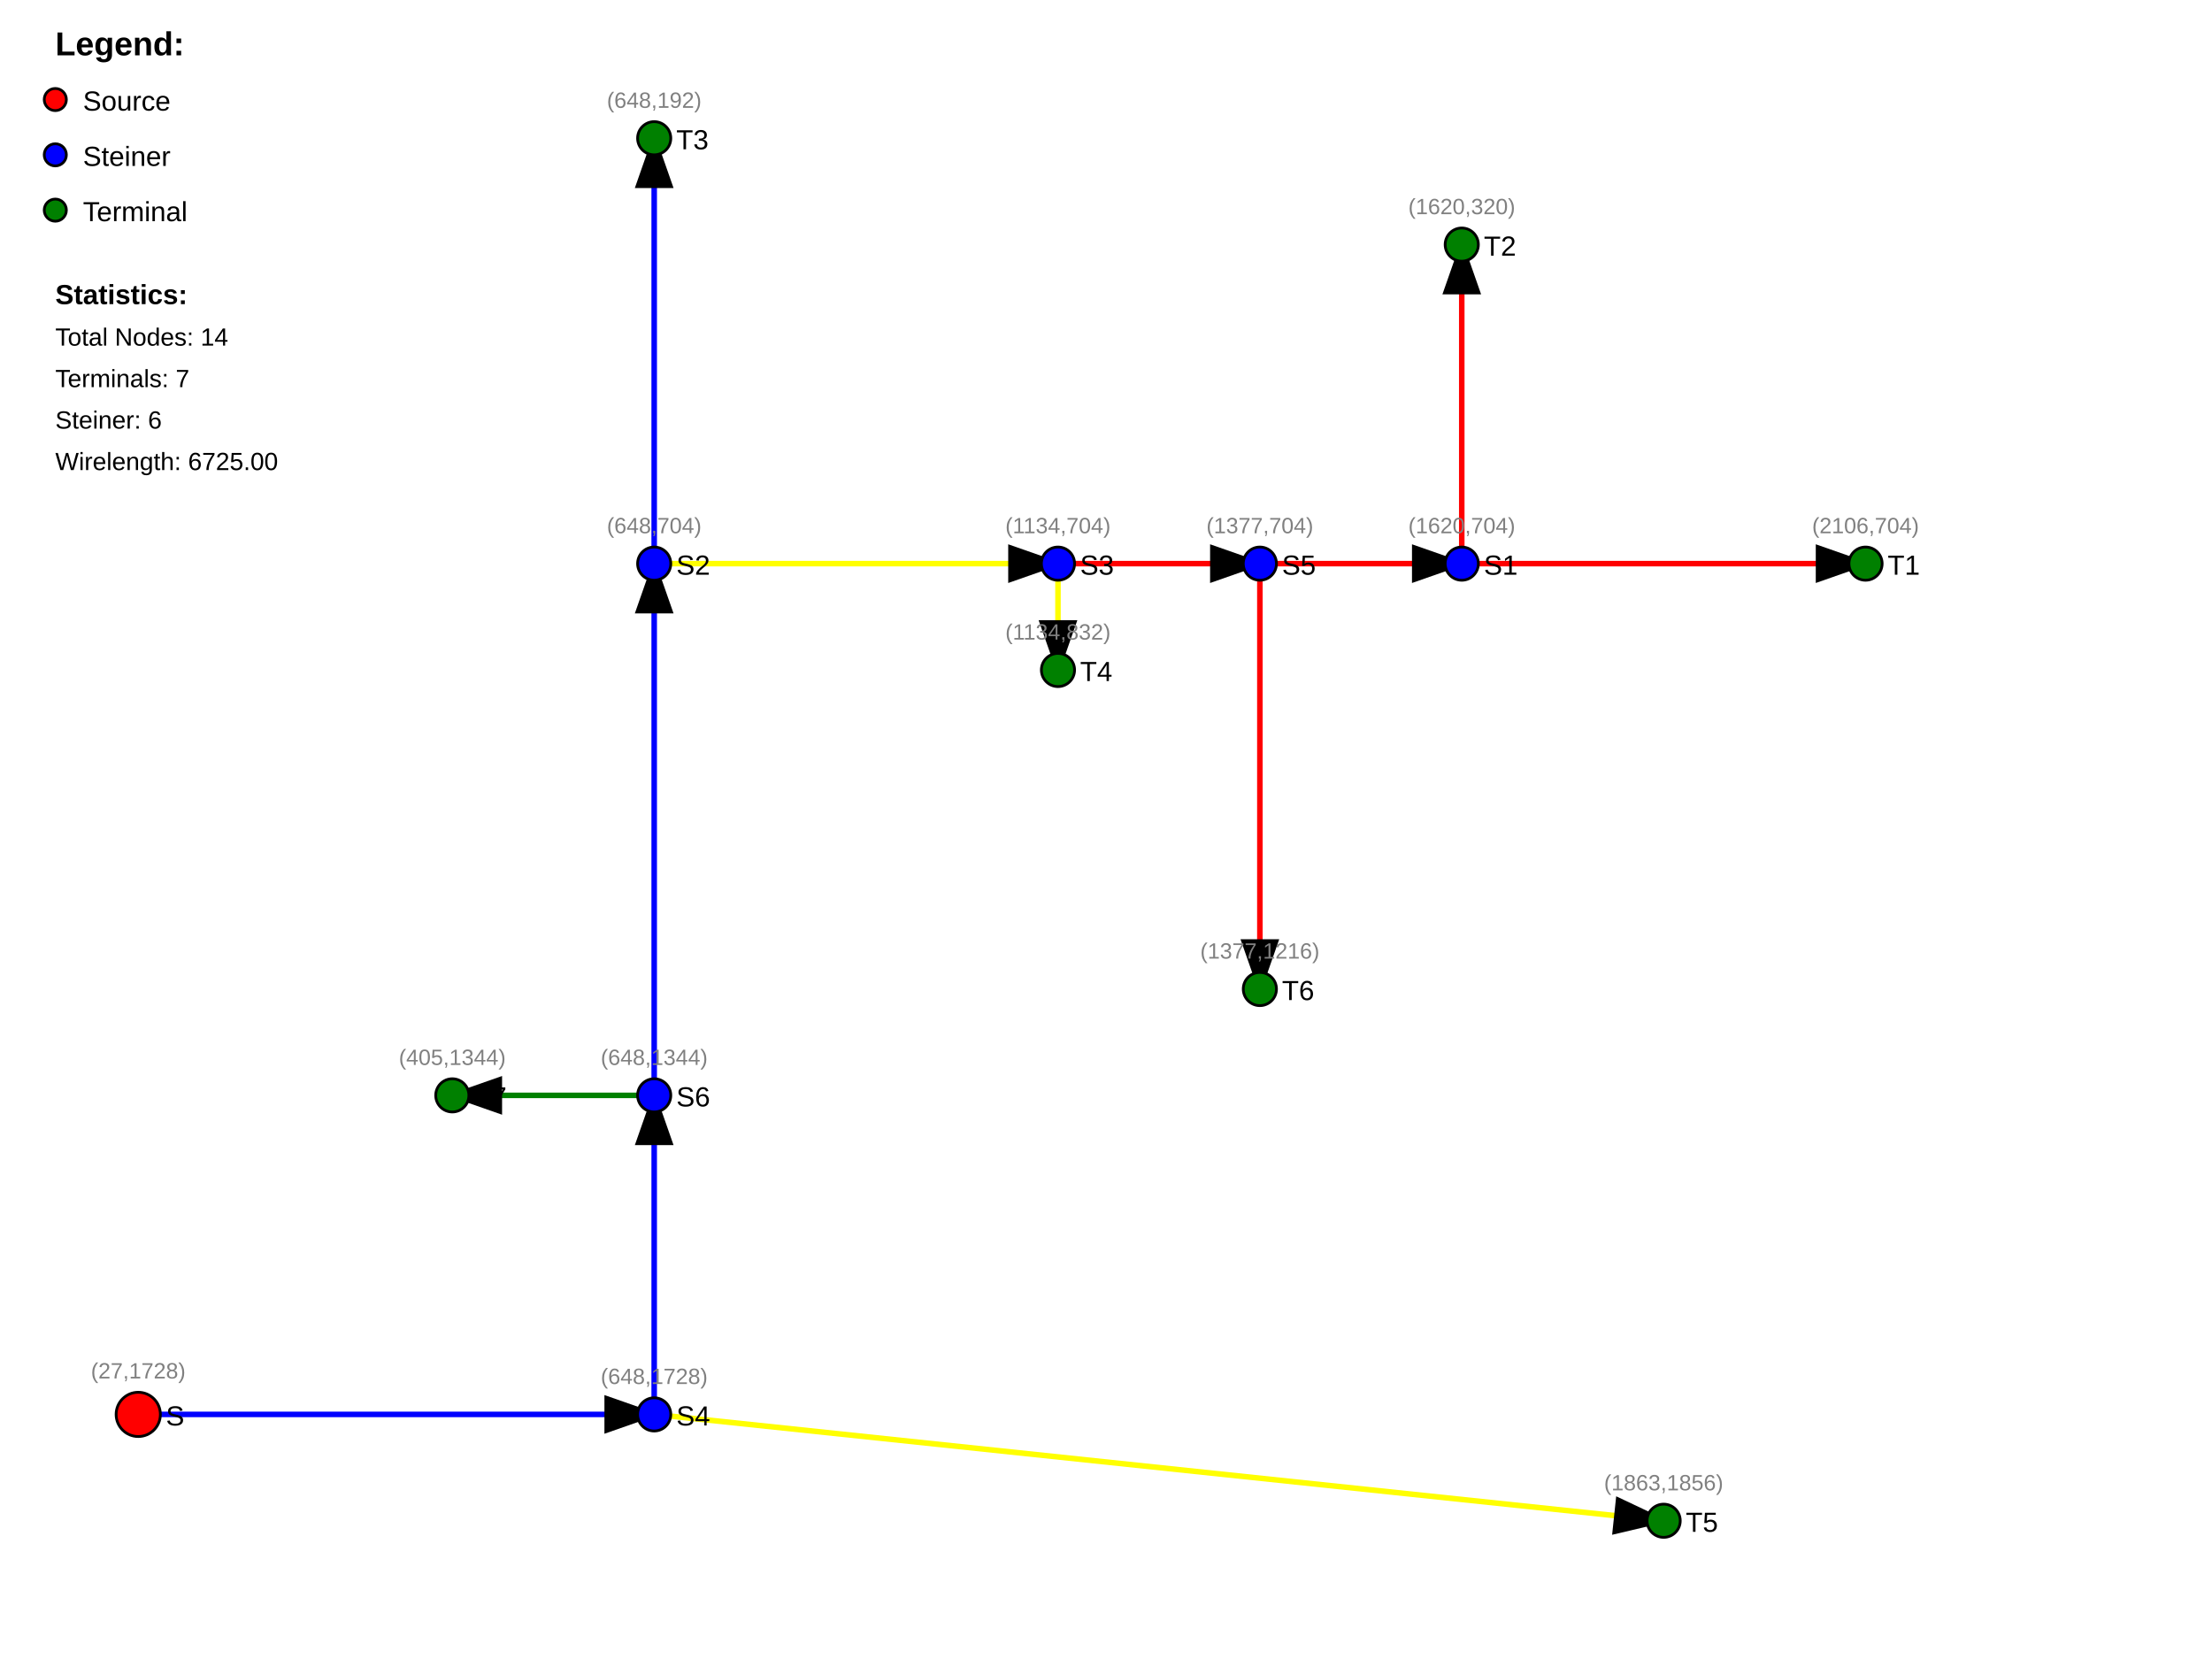
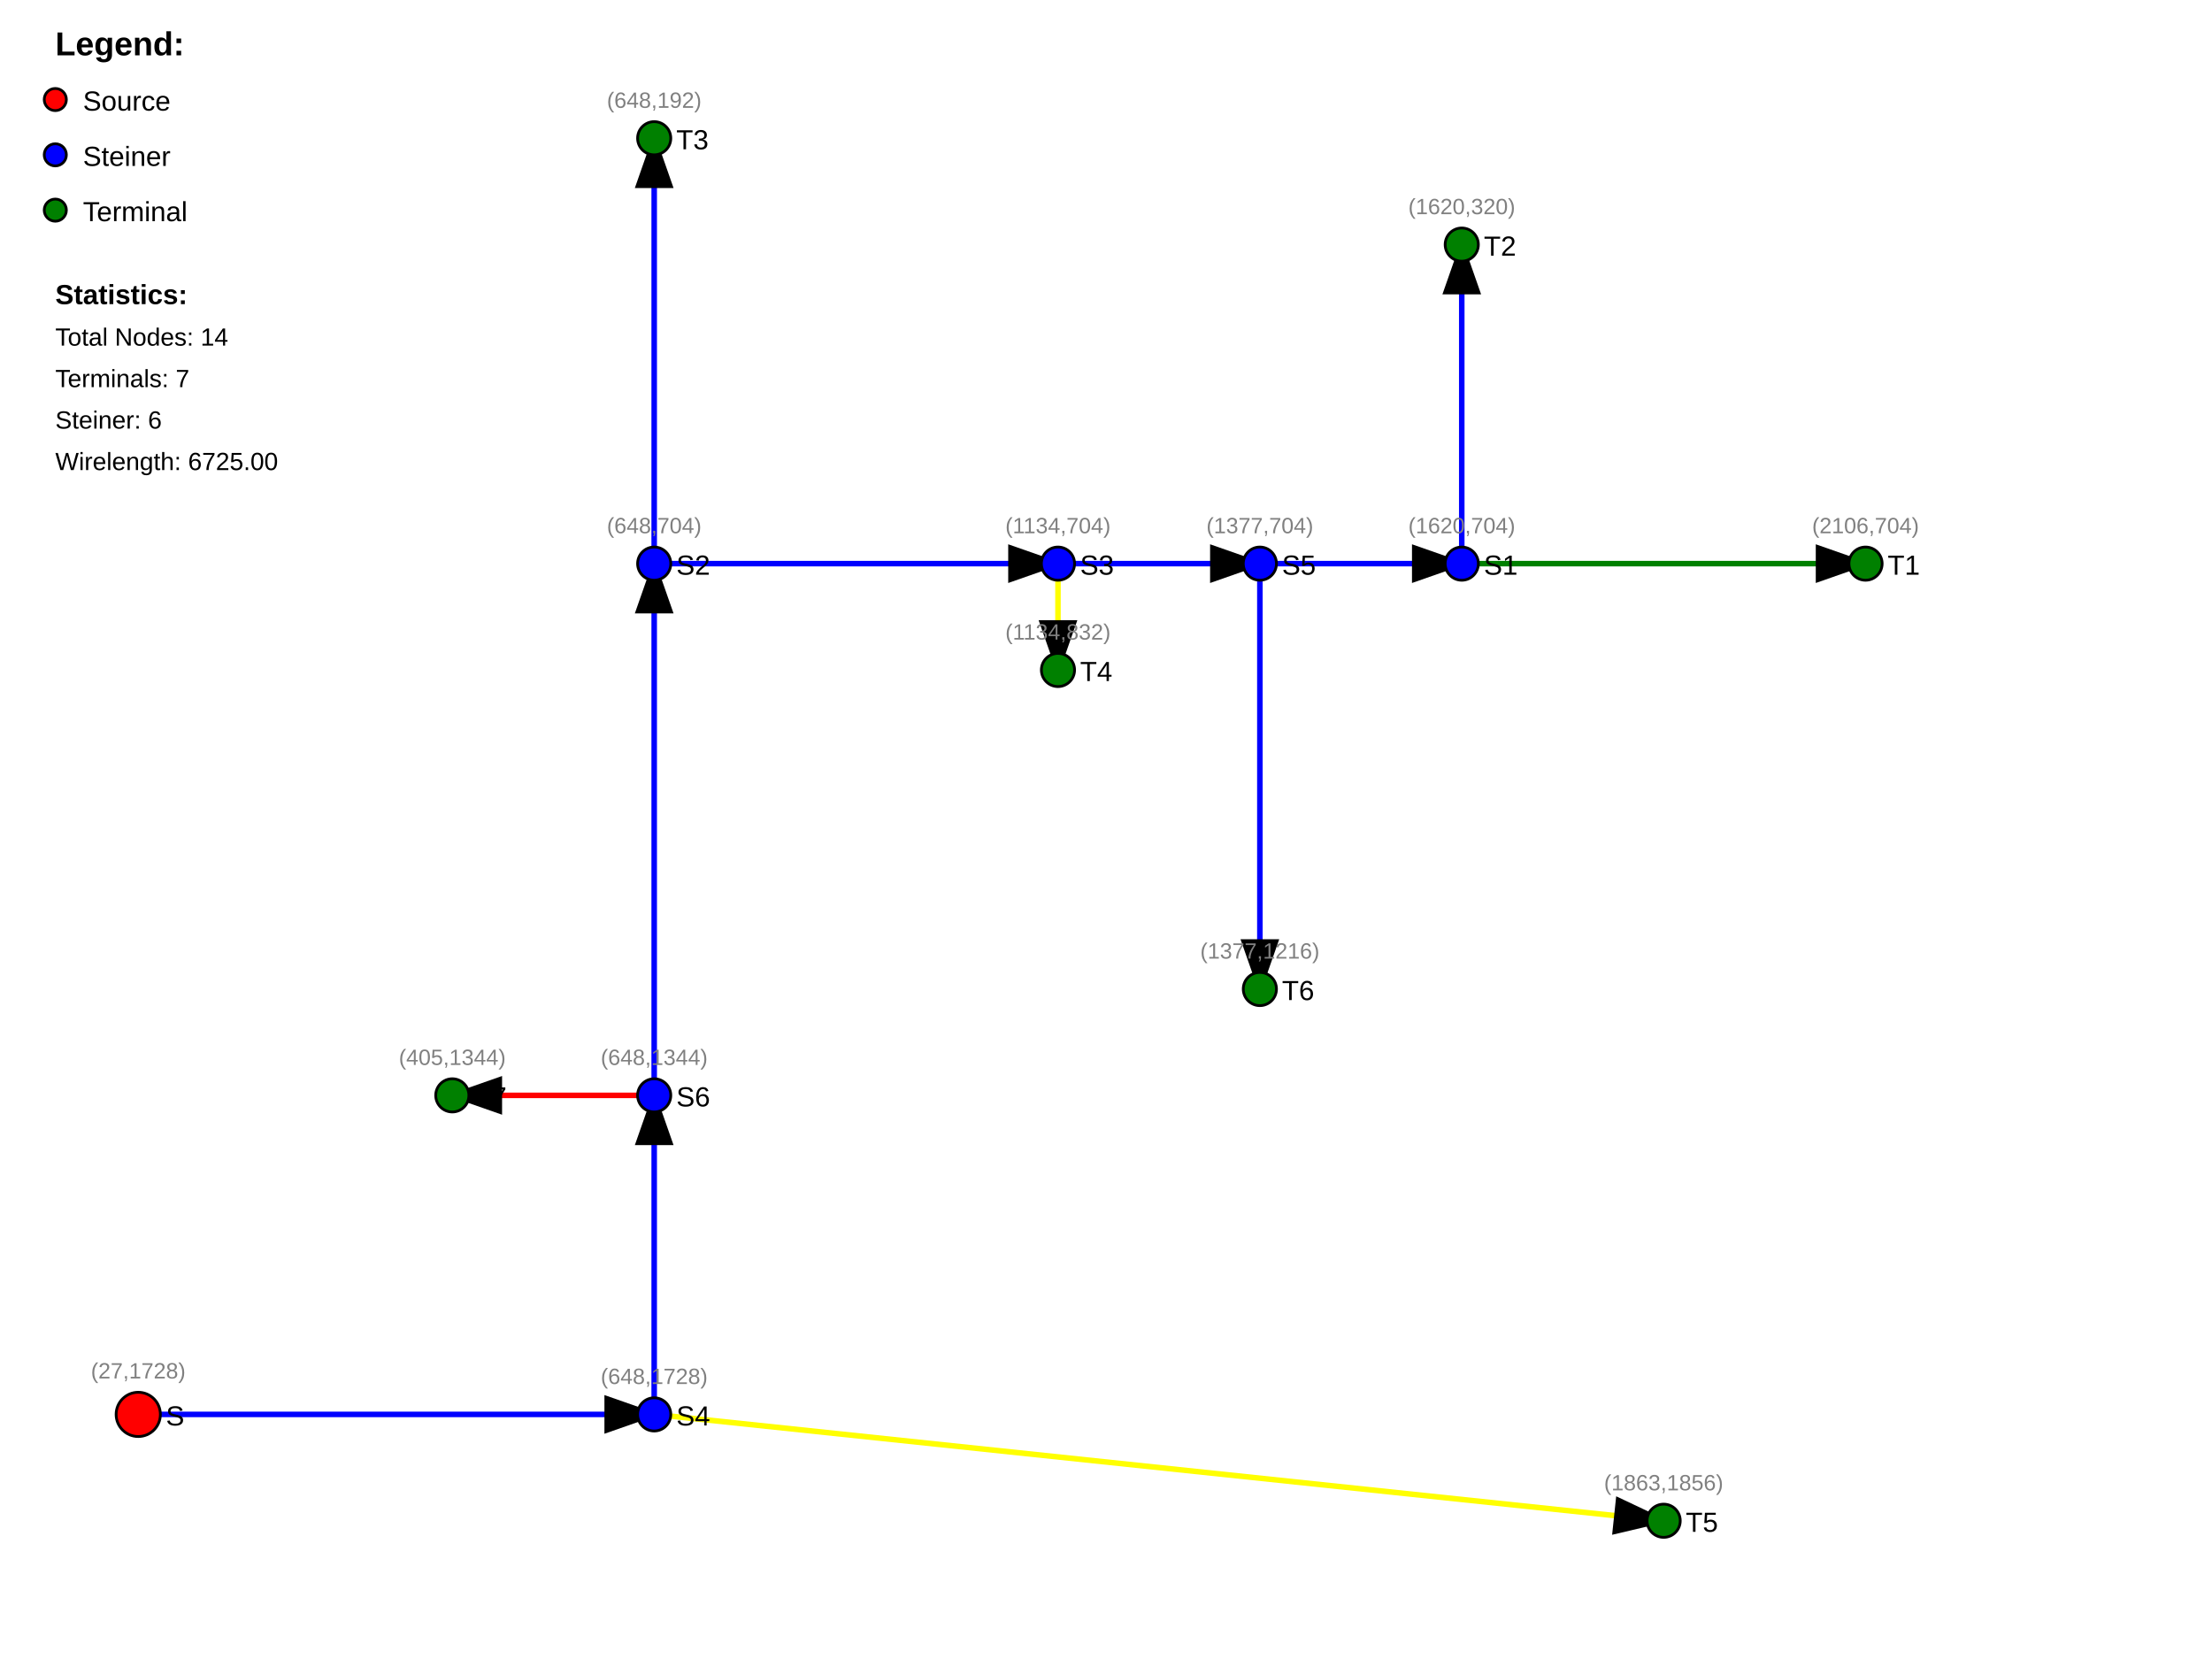
<svg xmlns="http://www.w3.org/2000/svg" width="800" height="600">
  <rect width="100%" height="100%" fill="white" />
  <defs>
    <marker id="arrowhead" markerWidth="10" markerHeight="7" refX="9" refY="3.5" orient="auto">
      <polygon points="0 0, 10 3.5, 0 7" fill="black" />
    </marker>
  </defs>
  <line x1="50.0" y1="511.538" x2="236.599" y2="511.538" stroke="blue" stroke-width="2" marker-end="url(#arrowhead)" />
  <line x1="236.599" y1="511.538" x2="601.683" y2="550.0" stroke="yellow" stroke-width="2" marker-end="url(#arrowhead)" />
  <line x1="236.599" y1="511.538" x2="236.599" y2="396.154" stroke="blue" stroke-width="2" marker-end="url(#arrowhead)" />
  <line x1="236.599" y1="396.154" x2="236.599" y2="203.846" stroke="blue" stroke-width="2" marker-end="url(#arrowhead)" />
-   <line x1="236.599" y1="396.154" x2="163.582" y2="396.154" stroke="green" stroke-width="2" marker-end="url(#arrowhead)" />
+   <line x1="236.599" y1="396.154" x2="163.582" y2="396.154" stroke="red" stroke-width="2" marker-end="url(#arrowhead)" />
  <line x1="236.599" y1="203.846" x2="236.599" y2="50.0" stroke="blue" stroke-width="2" marker-end="url(#arrowhead)" />
-   <line x1="236.599" y1="203.846" x2="382.632" y2="203.846" stroke="yellow" stroke-width="2" marker-end="url(#arrowhead)" />
+   <line x1="236.599" y1="203.846" x2="382.632" y2="203.846" stroke="blue" stroke-width="2" marker-end="url(#arrowhead)" />
  <line x1="382.632" y1="203.846" x2="382.632" y2="242.308" stroke="yellow" stroke-width="2" marker-end="url(#arrowhead)" />
-   <line x1="382.632" y1="203.846" x2="455.649" y2="203.846" stroke="red" stroke-width="2" marker-end="url(#arrowhead)" />
-   <line x1="455.649" y1="203.846" x2="528.666" y2="203.846" stroke="red" stroke-width="2" marker-end="url(#arrowhead)" />
-   <line x1="455.649" y1="203.846" x2="455.649" y2="357.692" stroke="red" stroke-width="2" marker-end="url(#arrowhead)" />
-   <line x1="528.666" y1="203.846" x2="674.7" y2="203.846" stroke="red" stroke-width="2" marker-end="url(#arrowhead)" />
-   <line x1="528.666" y1="203.846" x2="528.666" y2="88.462" stroke="red" stroke-width="2" marker-end="url(#arrowhead)" />
+   <line x1="382.632" y1="203.846" x2="455.649" y2="203.846" stroke="blue" stroke-width="2" marker-end="url(#arrowhead)" />
+   <line x1="455.649" y1="203.846" x2="528.666" y2="203.846" stroke="blue" stroke-width="2" marker-end="url(#arrowhead)" />
+   <line x1="455.649" y1="203.846" x2="455.649" y2="357.692" stroke="blue" stroke-width="2" marker-end="url(#arrowhead)" />
+   <line x1="528.666" y1="203.846" x2="674.7" y2="203.846" stroke="green" stroke-width="2" marker-end="url(#arrowhead)" />
+   <line x1="528.666" y1="203.846" x2="528.666" y2="88.462" stroke="blue" stroke-width="2" marker-end="url(#arrowhead)" />
  <circle cx="50.0" cy="511.538" r="8" fill="red" stroke="black" stroke-width="1" />
  <text x="60.0" y="515.538" font-family="Arial" font-size="10" fill="black">S</text>
  <text x="50.0" y="498.538" font-family="Arial" font-size="8" fill="gray" text-anchor="middle">(27,1728)</text>
  <circle cx="674.7" cy="203.846" r="6" fill="green" stroke="black" stroke-width="1" />
  <text x="682.7" y="207.846" font-family="Arial" font-size="10" fill="black">T1</text>
  <text x="674.7" y="192.846" font-family="Arial" font-size="8" fill="gray" text-anchor="middle">(2106,704)</text>
  <circle cx="528.666" cy="203.846" r="6" fill="blue" stroke="black" stroke-width="1" />
  <text x="536.666" y="207.846" font-family="Arial" font-size="10" fill="black">S1</text>
  <text x="528.666" y="192.846" font-family="Arial" font-size="8" fill="gray" text-anchor="middle">(1620,704)</text>
  <circle cx="528.666" cy="88.462" r="6" fill="green" stroke="black" stroke-width="1" />
  <text x="536.666" y="92.462" font-family="Arial" font-size="10" fill="black">T2</text>
  <text x="528.666" y="77.462" font-family="Arial" font-size="8" fill="gray" text-anchor="middle">(1620,320)</text>
  <circle cx="236.599" cy="203.846" r="6" fill="blue" stroke="black" stroke-width="1" />
  <text x="244.599" y="207.846" font-family="Arial" font-size="10" fill="black">S2</text>
  <text x="236.599" y="192.846" font-family="Arial" font-size="8" fill="gray" text-anchor="middle">(648,704)</text>
  <circle cx="236.599" cy="50.0" r="6" fill="green" stroke="black" stroke-width="1" />
  <text x="244.599" y="54.0" font-family="Arial" font-size="10" fill="black">T3</text>
  <text x="236.599" y="39.0" font-family="Arial" font-size="8" fill="gray" text-anchor="middle">(648,192)</text>
  <circle cx="382.632" cy="203.846" r="6" fill="blue" stroke="black" stroke-width="1" />
  <text x="390.632" y="207.846" font-family="Arial" font-size="10" fill="black">S3</text>
  <text x="382.632" y="192.846" font-family="Arial" font-size="8" fill="gray" text-anchor="middle">(1134,704)</text>
  <circle cx="382.632" cy="242.308" r="6" fill="green" stroke="black" stroke-width="1" />
  <text x="390.632" y="246.308" font-family="Arial" font-size="10" fill="black">T4</text>
  <text x="382.632" y="231.308" font-family="Arial" font-size="8" fill="gray" text-anchor="middle">(1134,832)</text>
  <circle cx="236.599" cy="511.538" r="6" fill="blue" stroke="black" stroke-width="1" />
  <text x="244.599" y="515.538" font-family="Arial" font-size="10" fill="black">S4</text>
  <text x="236.599" y="500.538" font-family="Arial" font-size="8" fill="gray" text-anchor="middle">(648,1728)</text>
  <circle cx="601.683" cy="550.0" r="6" fill="green" stroke="black" stroke-width="1" />
  <text x="609.683" y="554.0" font-family="Arial" font-size="10" fill="black">T5</text>
  <text x="601.683" y="539.0" font-family="Arial" font-size="8" fill="gray" text-anchor="middle">(1863,1856)</text>
  <circle cx="455.649" cy="203.846" r="6" fill="blue" stroke="black" stroke-width="1" />
  <text x="463.649" y="207.846" font-family="Arial" font-size="10" fill="black">S5</text>
  <text x="455.649" y="192.846" font-family="Arial" font-size="8" fill="gray" text-anchor="middle">(1377,704)</text>
  <circle cx="455.649" cy="357.692" r="6" fill="green" stroke="black" stroke-width="1" />
  <text x="463.649" y="361.692" font-family="Arial" font-size="10" fill="black">T6</text>
  <text x="455.649" y="346.692" font-family="Arial" font-size="8" fill="gray" text-anchor="middle">(1377,1216)</text>
  <circle cx="236.599" cy="396.154" r="6" fill="blue" stroke="black" stroke-width="1" />
  <text x="244.599" y="400.154" font-family="Arial" font-size="10" fill="black">S6</text>
  <text x="236.599" y="385.154" font-family="Arial" font-size="8" fill="gray" text-anchor="middle">(648,1344)</text>
  <circle cx="163.582" cy="396.154" r="6" fill="green" stroke="black" stroke-width="1" />
  <text x="171.582" y="400.154" font-family="Arial" font-size="10" fill="black">T7</text>
  <text x="163.582" y="385.154" font-family="Arial" font-size="8" fill="gray" text-anchor="middle">(405,1344)</text>
  <text x="20" y="20" font-family="Arial" font-size="12" font-weight="bold">Legend:</text>
  <circle cx="20" cy="36" r="4" fill="red" stroke="black" />
  <text x="30" y="40" font-family="Arial" font-size="10">Source</text>
  <circle cx="20" cy="56" r="4" fill="blue" stroke="black" />
  <text x="30" y="60" font-family="Arial" font-size="10">Steiner</text>
  <circle cx="20" cy="76" r="4" fill="green" stroke="black" />
  <text x="30" y="80" font-family="Arial" font-size="10">Terminal</text>
  <text x="20" y="110" font-family="Arial" font-size="10" font-weight="bold">Statistics:</text>
  <text x="20" y="125" font-family="Arial" font-size="9">Total Nodes: 14</text>
  <text x="20" y="140" font-family="Arial" font-size="9">Terminals: 7</text>
  <text x="20" y="155" font-family="Arial" font-size="9">Steiner: 6</text>
  <text x="20" y="170" font-family="Arial" font-size="9">Wirelength: 6725.00</text>
</svg>
